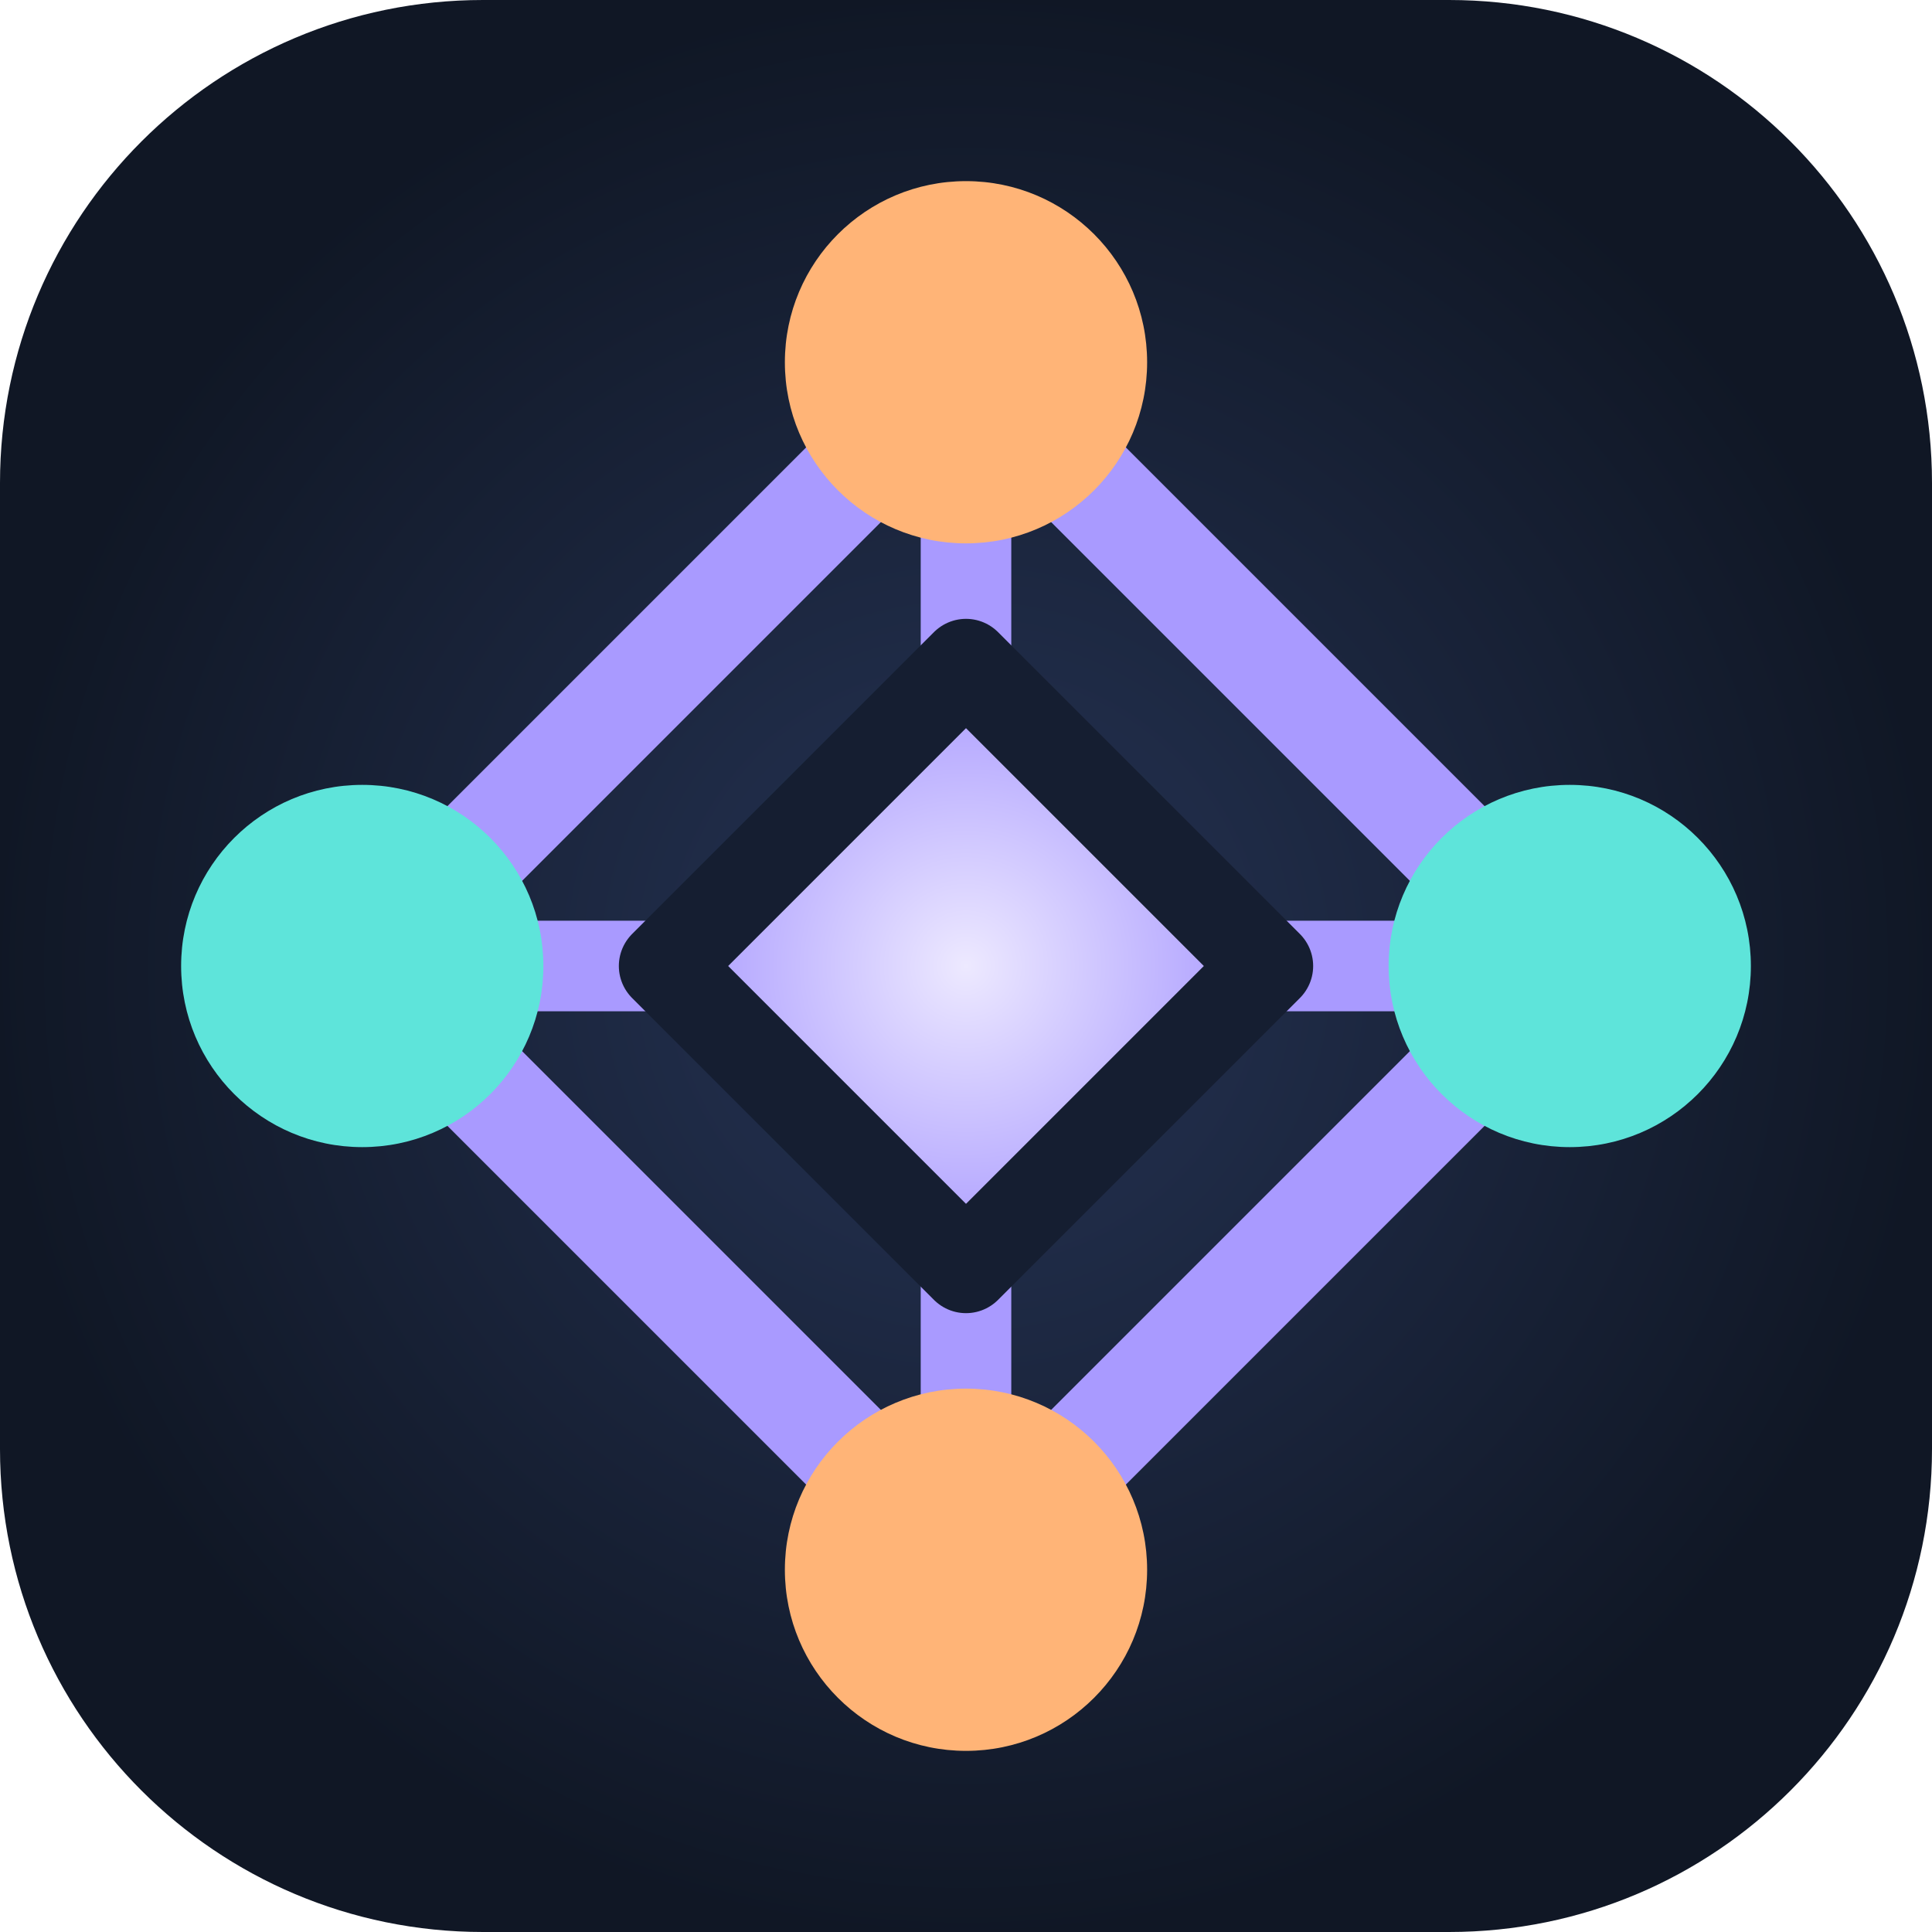
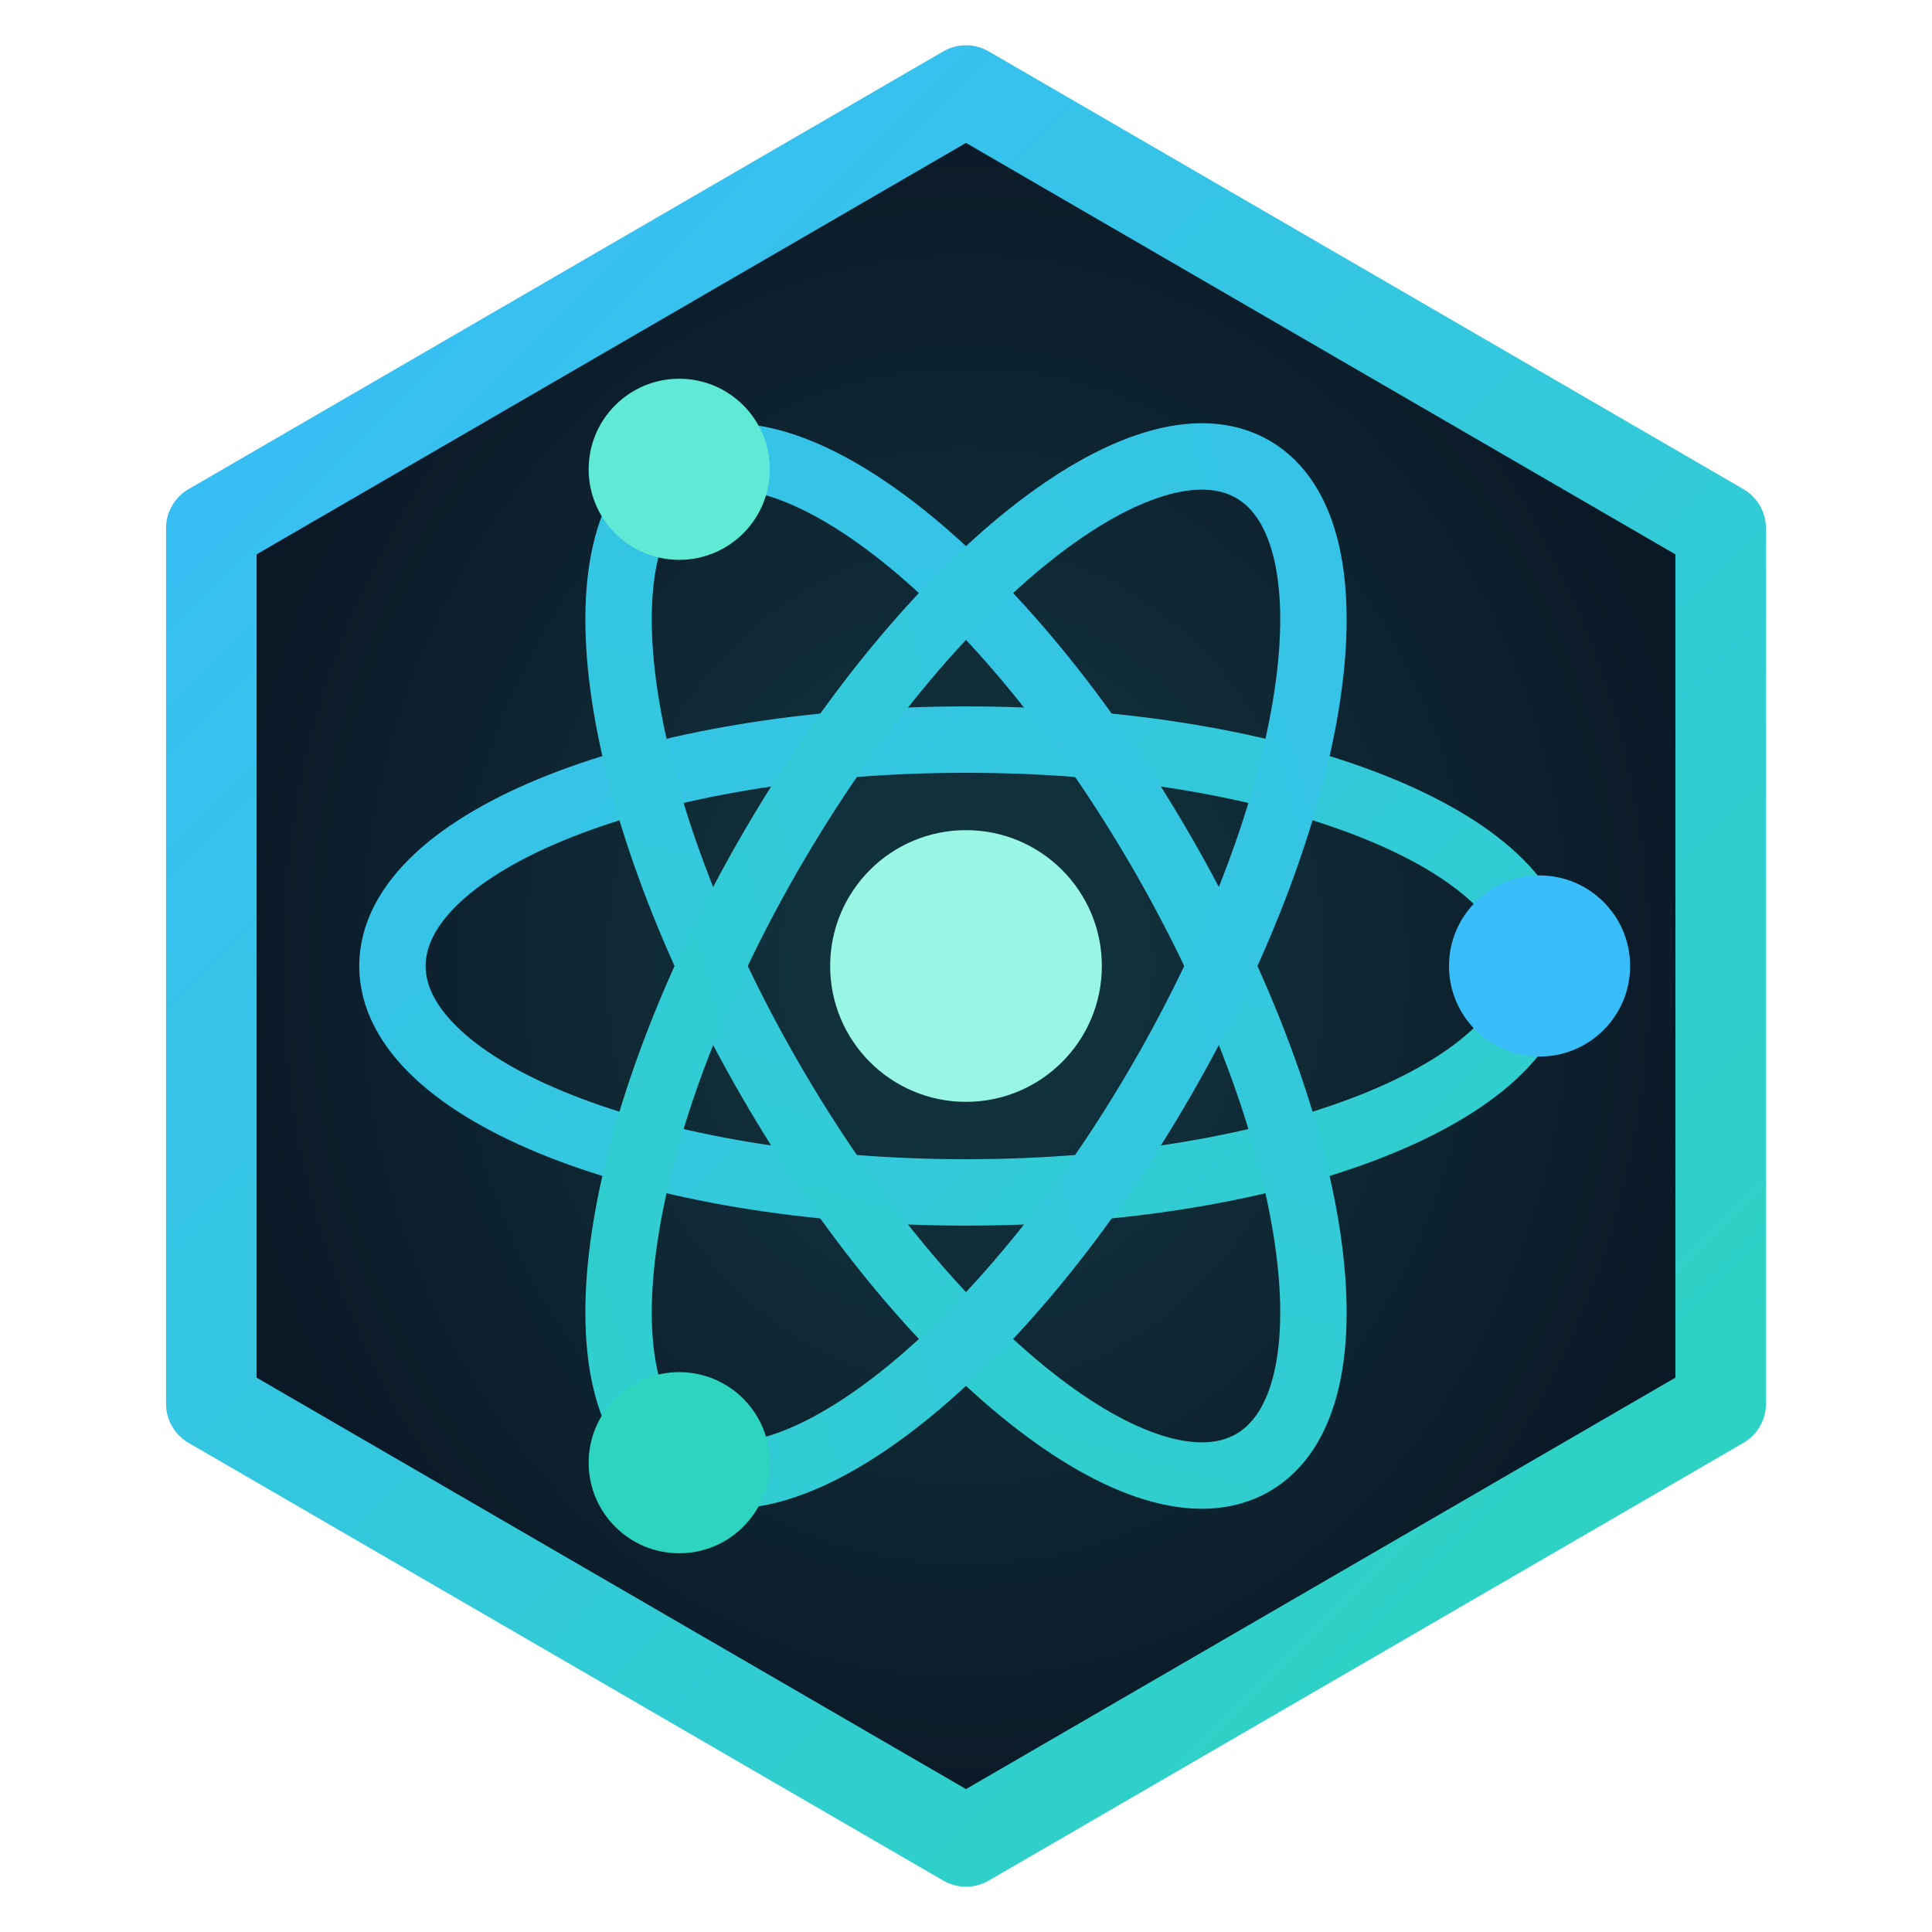
<svg xmlns="http://www.w3.org/2000/svg" viewBox="0 0 64 64" fill="none">
  <defs>
+     <linearGradient id="hexagon" x1="8" y1="8" x2="56" y2="56" gradientUnits="userSpaceOnUse">
+       <stop stop-color="#38bdf8" />
+       <stop offset="1" stop-color="#2dd4bf" />
+     </linearGradient>
    <radialGradient id="background">
-       <stop stop-color="#253354" />
-       <stop offset="1" stop-color="#101725" />
-     </radialGradient>
-     <radialGradient id="core">
-       <stop stop-color="#ede9ff" />
-       <stop offset="1" stop-color="#a99aff" />
+       <stop stop-color="#123741" />
+       <stop offset="1" stop-color="#0b1927" />
    </radialGradient>
  </defs>
-   <rect width="64" height="64" rx="16" fill="url(#background)" />
-   <path d="M32 12 52 32 32 52 12 32Z" stroke="#a99aff" stroke-width="3.5" stroke-linejoin="round" />
-   <path d="M32 12V52M12 32H52" stroke="#a99aff" stroke-width="3" />
-   <circle cx="32" cy="12" r="6" fill="#ffb477" />
-   <circle cx="32" cy="52" r="6" fill="#ffb477" />
-   <circle cx="12" cy="32" r="6" fill="#5ee4da" />
-   <circle cx="52" cy="32" r="6" fill="#5ee4da" />
-   <path d="m32 22 10 10-10 10-10-10Z" fill="url(#core)" stroke="#151e31" stroke-width="3" stroke-linejoin="round" />
+   <path d="M32 3 57 17.5V46.5L32 61 7 46.5V17.5Z" fill="url(#background)" stroke="url(#hexagon)" stroke-width="3" stroke-linejoin="round" />
+   <g stroke="url(#hexagon)" stroke-width="2.2">
+     <ellipse cx="32" cy="32" rx="19" ry="7.5" />
+     <ellipse cx="32" cy="32" rx="19" ry="7.5" transform="rotate(60 32 32)" />
+     <ellipse cx="32" cy="32" rx="19" ry="7.5" transform="rotate(120 32 32)" />
+   </g>
+   <circle cx="32" cy="32" r="4.5" fill="#99f6e4" />
+   <circle cx="51" cy="32" r="3" fill="#38bdf8" />
+   <circle cx="22.5" cy="48.454" r="3" fill="#2dd4bf" />
+   <circle cx="22.5" cy="15.546" r="3" fill="#5eead4" />
</svg>
